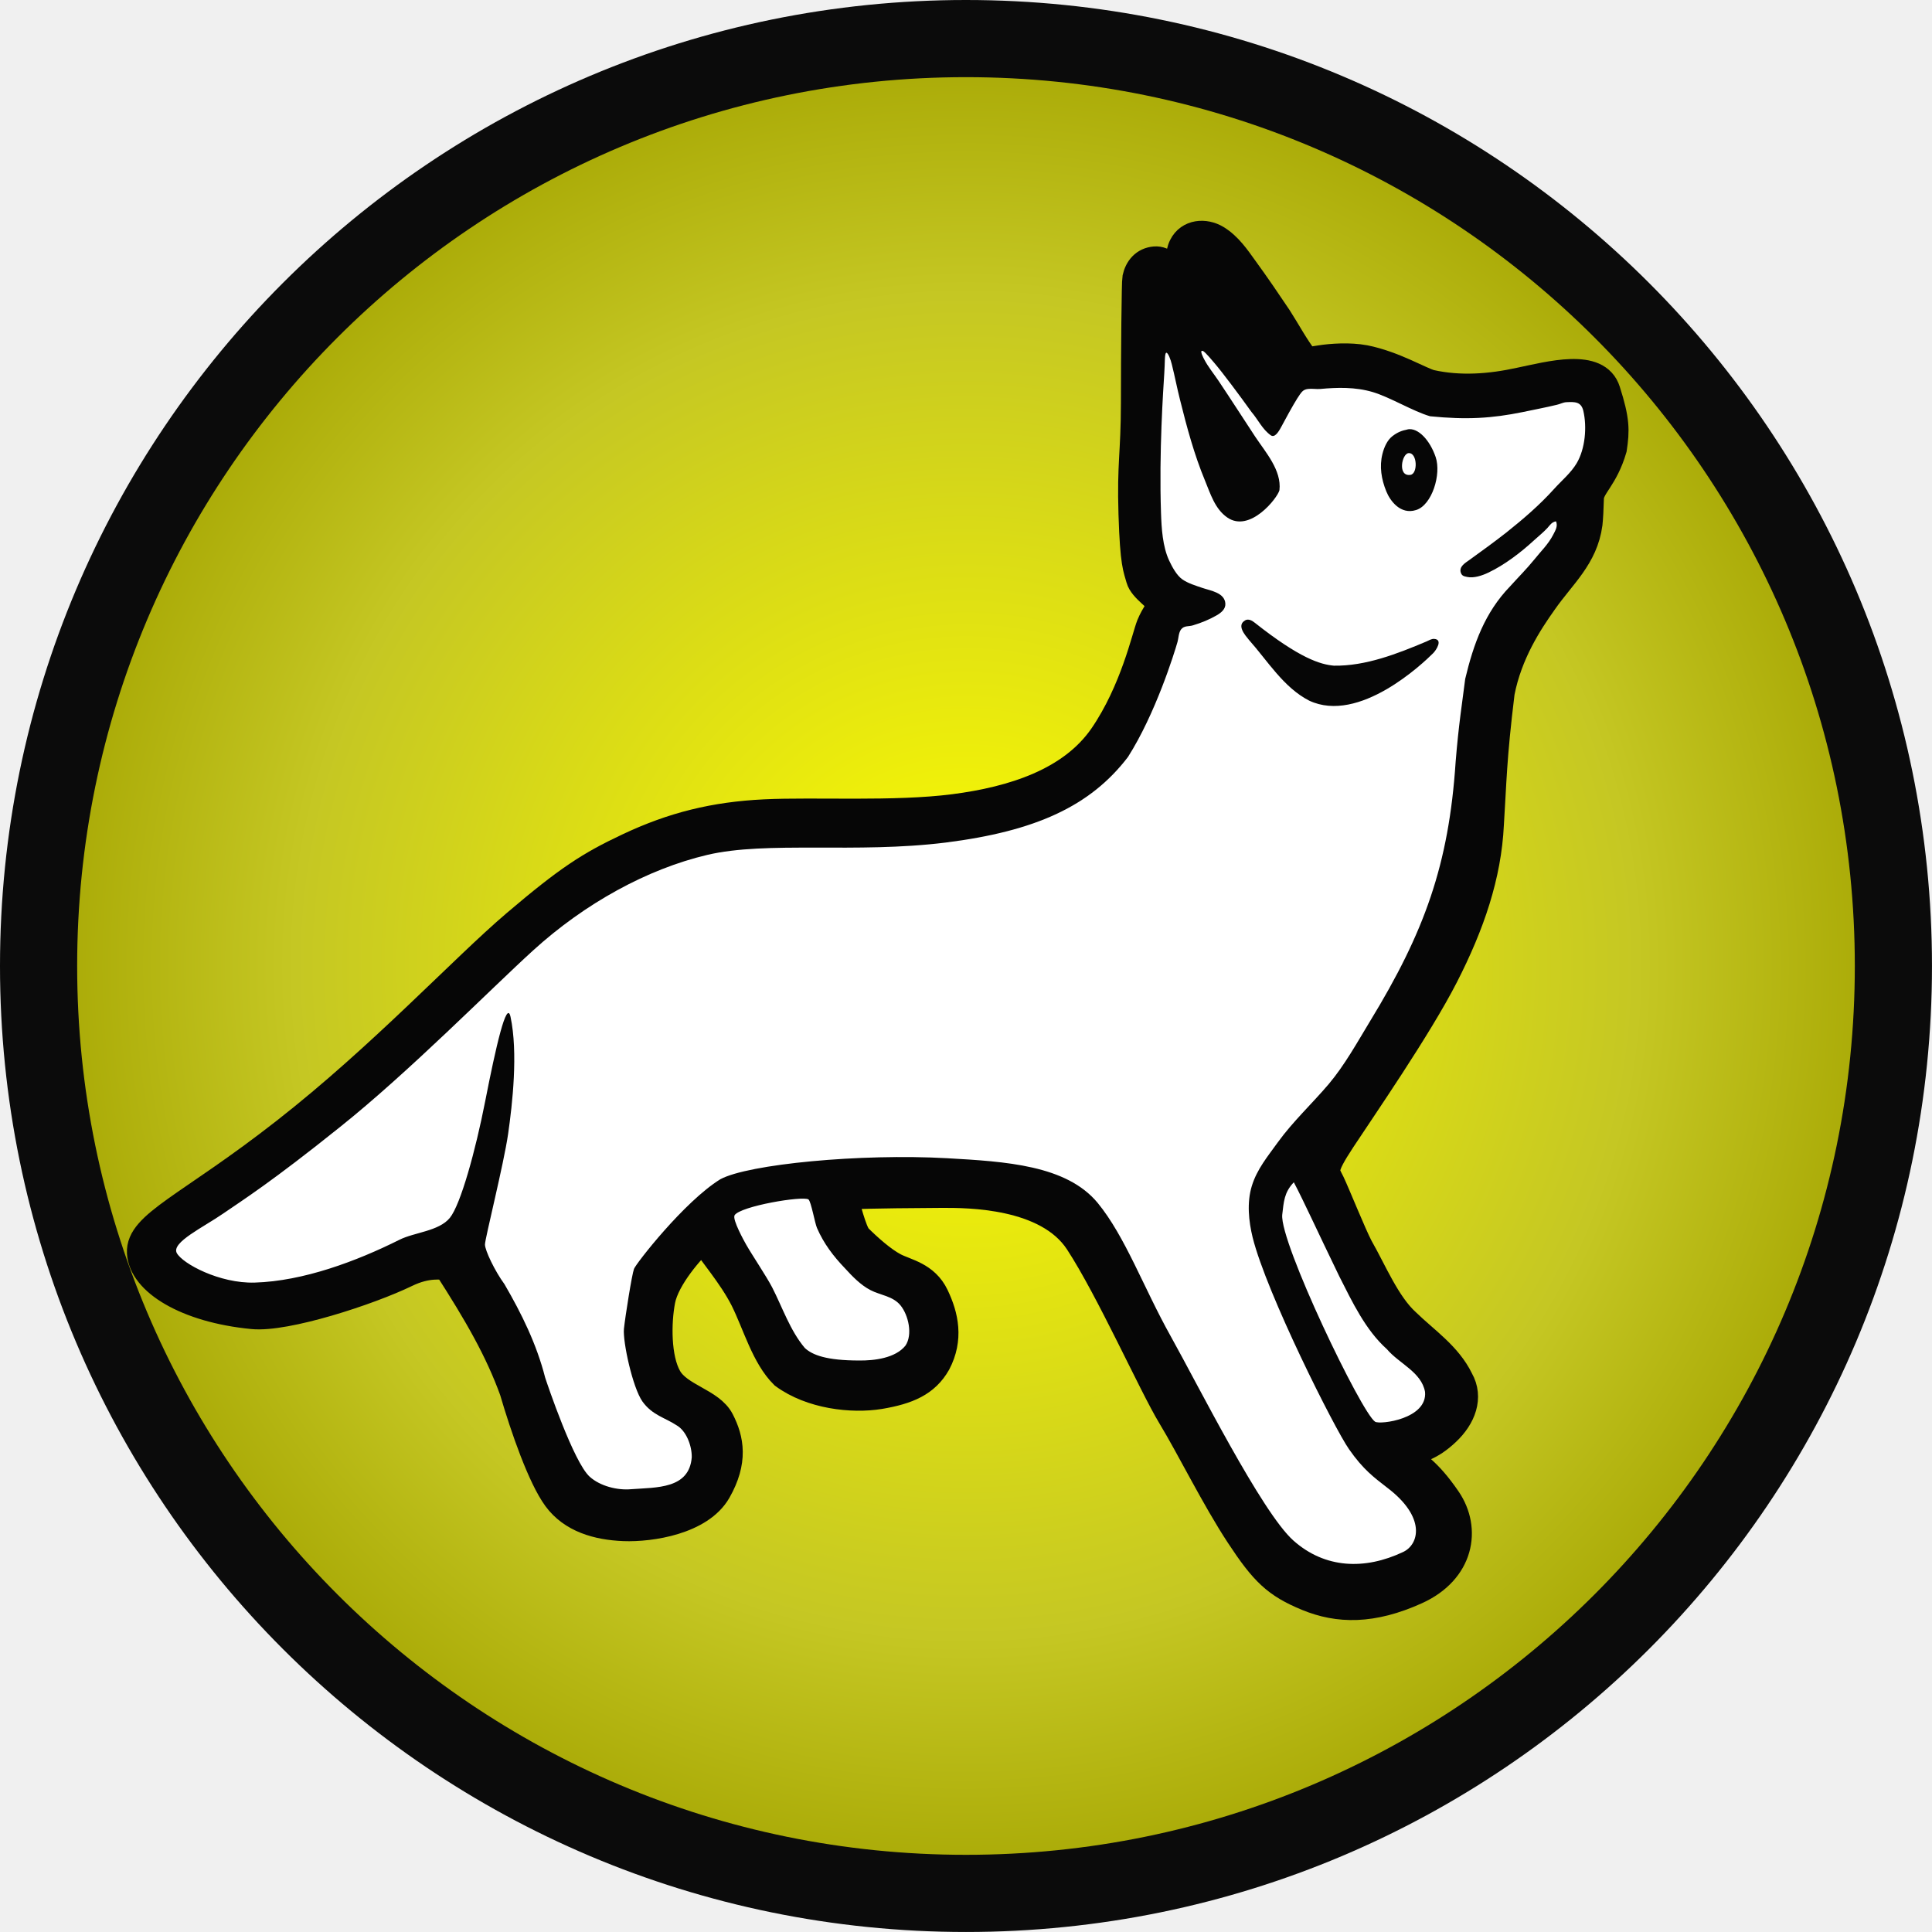
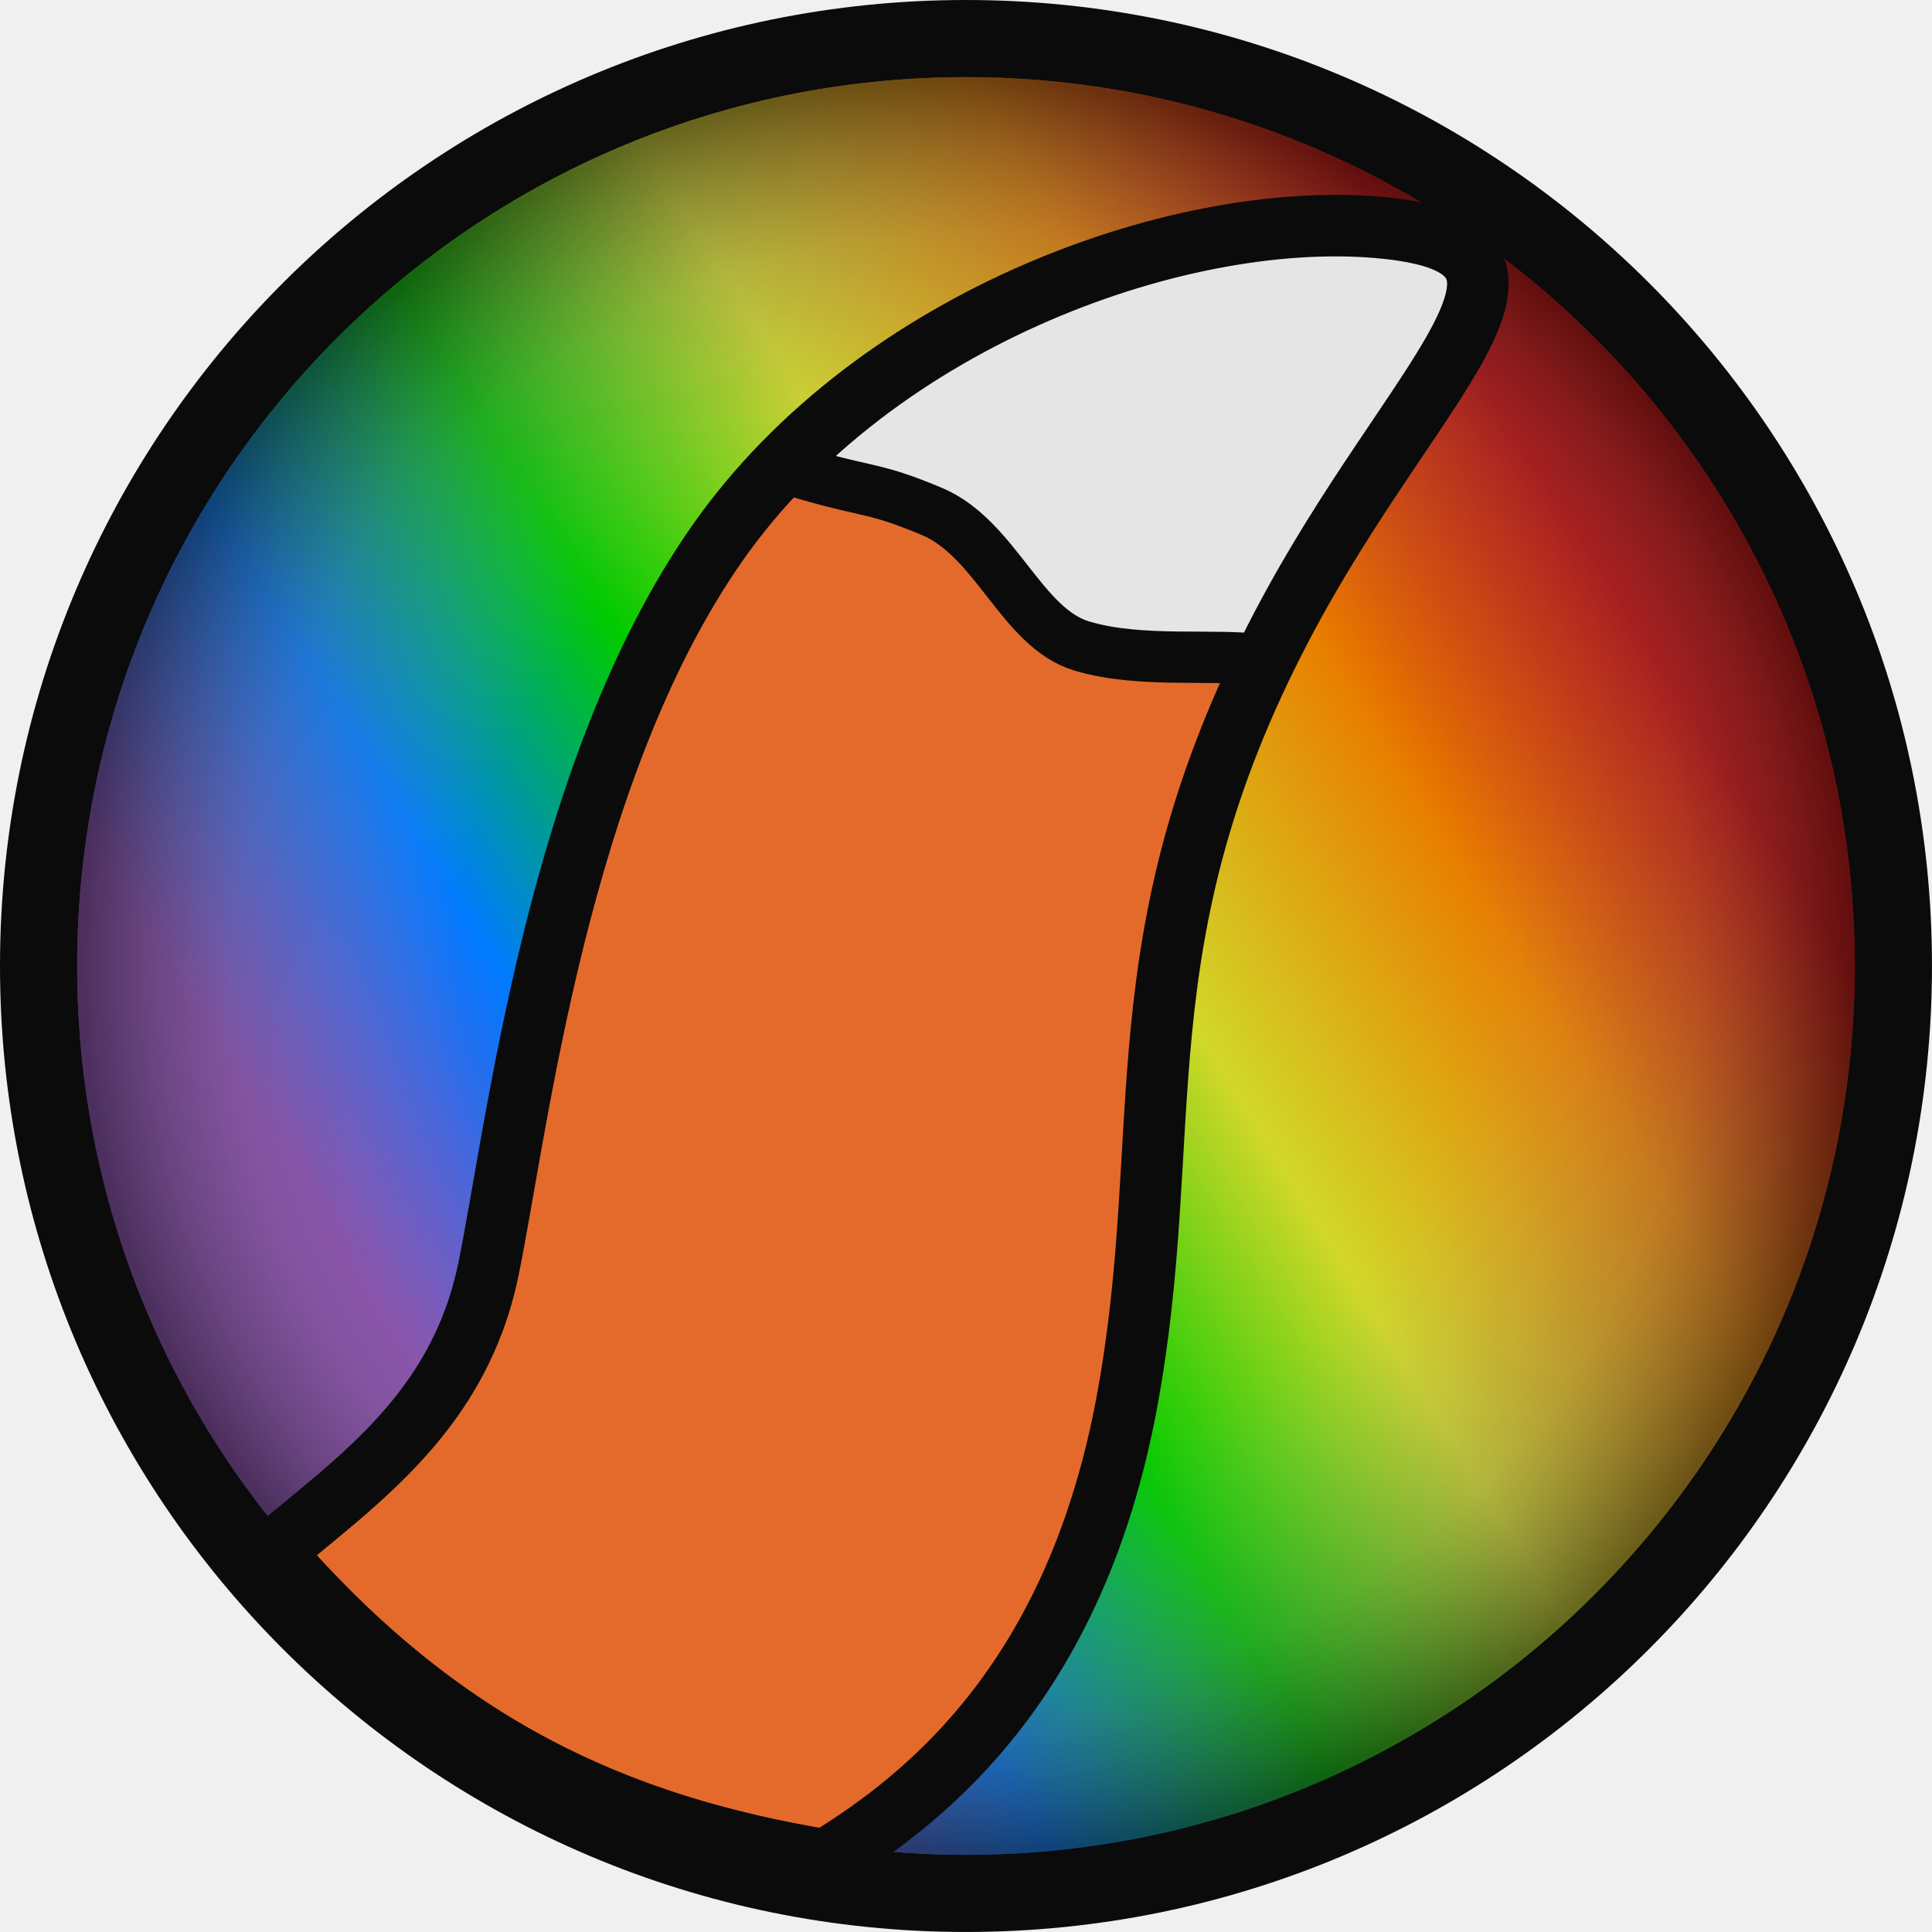
<svg xmlns="http://www.w3.org/2000/svg" width="48" height="48" version="1.1" viewBox="0 0 173.4 173.4" xml:space="preserve">
  <defs>
-     <radialGradient id="radialGradient2" cx="86.699" cy="86.699" r="86.699" gradientTransform="translate(0)" gradientUnits="userSpaceOnUse">
-       <stop stop-color="#ff0" offset="0" />
-       <stop stop-color="#c5c723" offset=".695" />
-       <stop stop-color="#a3a300" offset="1" />
+     <linearGradient id="linearGradient10" x1="13.174" x2="160.22" y1="132.64" y2="40.755" gradientUnits="userSpaceOnUse">
+       <stop stop-color="#8f4bb9" offset=".149" />
+       <stop stop-color="#007aff" offset=".294" />
+       <stop stop-color="#00ca00" offset=".438" />
+       <stop stop-color="#d1d729" offset=".584" />
+       <stop stop-color="#e87f00" offset=".744" />
+       <stop stop-color="#c90000" offset=".888" />
+     </linearGradient>
+     <radialGradient id="radialGradient1" cx="86.699" cy="86.699" r="86.699" gradientUnits="userSpaceOnUse">
+       <stop stop-color="#a6a6a6" stop-opacity="0" offset=".523" />
+       <stop stop-color="#69676a" stop-opacity=".301" offset=".758" />
+       <stop stop-color="#1a1a1a" stop-opacity=".576" offset=".916" />
    </radialGradient>
  </defs>
-   <ellipse cx="86.699" cy="86.699" rx="79.774" ry="79.774" fill="url(#radialGradient2)" stroke="#0b0b0b" stroke-linecap="round" stroke-linejoin="round" stroke-miterlimit="5" stroke-width="13.85" style="paint-order:stroke fill markers" />
-   <g transform="matrix(15.61 0 0 15.61 166.33 -290.59)">
-     <path d="m-1.56 20.842 0.132 0.254-0.17 0.36-0.011 0.265-0.381 0.503-0.164 0.636-0.122 0.917-0.779 1.372-0.063 0.23 0.45 0.869 0.33 0.36-0.15 0.247-0.247 0.09 0.367 0.42-0.127 0.255-0.495 0.12-0.375-0.202-0.982-1.843-0.292-0.232-1.311-0.067 0.214 0.461 0.348 0.21 0.086 0.259-0.18 0.202-0.528-0.015-0.191-0.202-0.157-0.371-0.217-0.341-0.318 0.337-0.067 0.371 0.086 0.33 0.273 0.206 0.011 0.27-0.176 0.154-0.465 0.011-0.236-0.255-0.225-0.678-0.3-0.543-0.273 0.007-0.345 0.169-0.468 0.12-0.48-0.101-0.191-0.195 1.266-1 1.264-1.138 0.901-0.27 1.155-0.032 0.683-0.207 0.366-0.44 0.159-0.472 0.081-0.17-0.124-0.157-0.067-0.558 0.037-1.056 0.251-0.034 0.592 0.502 0.397 0.015 0.42 0.15z" fill="#fff" style="paint-order:stroke fill markers" />
-     <path d="m-3.884 20.182c-0.041-0.024-0.078-0.076-0.132-0.071-0.06 5e-3 -0.096 0.048-0.108 0.104-0.004 0.018-0.008 0.423-0.008 0.718-7.198e-4 0.295-0.023 0.345-0.014 0.638 0.009 0.293 0.027 0.312 0.043 0.372 0.016 0.06 0.116 0.115 0.117 0.145 7.198e-4 0.03-0.03 0.056-0.057 0.122-0.027 0.067-0.093 0.377-0.272 0.638-0.18 0.261-0.515 0.368-0.856 0.412-0.342 0.044-0.801 0.016-1.089 0.03-0.288 0.014-0.527 0.073-0.783 0.194-0.223 0.105-0.347 0.185-0.648 0.441-0.301 0.256-0.771 0.763-1.325 1.196-0.553 0.433-0.84 0.533-0.831 0.698 0.009 0.165 0.261 0.323 0.644 0.36 0.192 0.019 0.669-0.137 0.882-0.24 0.127-0.062 0.21-0.041 0.235-0.043 0.177 0.275 0.297 0.484 0.381 0.716 0.063 0.215 0.161 0.497 0.249 0.617 0.088 0.12 0.234 0.163 0.388 0.169 0.155 0.006 0.44-0.038 0.538-0.209 0.098-0.172 0.074-0.297 0.018-0.406-0.055-0.109-0.239-0.135-0.302-0.247-0.063-0.111-0.062-0.315-0.037-0.444s0.172-0.297 0.238-0.354c0.047 0.08 0.163 0.208 0.235 0.35 0.071 0.143 0.12 0.327 0.228 0.434 0.159 0.117 0.393 0.143 0.553 0.117 0.16-0.027 0.265-0.071 0.33-0.186 0.073-0.139 0.045-0.27-0.011-0.387-0.056-0.118-0.168-0.134-0.235-0.169-0.067-0.035-0.151-0.11-0.207-0.166-0.03-0.03-0.072-0.199-0.083-0.24 0.206-0.007 0.41-0.008 0.562-0.009 0.152-5.9e-4 0.606-3.93e-4 0.786 0.274 0.18 0.275 0.424 0.823 0.533 1.003 0.109 0.18 0.252 0.471 0.392 0.684 0.14 0.213 0.211 0.282 0.39 0.356 0.179 0.074 0.374 0.078 0.628-0.037 0.254-0.115 0.296-0.354 0.178-0.527-0.118-0.172-0.18-0.191-0.249-0.26 0.085-0.025 0.152-0.038 0.244-0.125 0.092-0.086 0.135-0.2 0.077-0.302-0.068-0.14-0.198-0.225-0.306-0.33-0.115-0.104-0.193-0.296-0.271-0.432-0.039-0.074-0.132-0.306-0.163-0.371-0.031-0.065-0.056-0.067 0.061-0.245 0.117-0.178 0.44-0.645 0.592-0.942 0.152-0.297 0.248-0.579 0.262-0.873 0.016-0.25 0.015-0.374 0.062-0.758 0.044-0.225 0.159-0.401 0.245-0.522 0.106-0.152 0.234-0.255 0.26-0.448 0.004-0.039 0.006-0.08 0.008-0.147 0.002-0.068 0.082-0.113 0.132-0.284 0.016-0.106 0.017-0.164-0.037-0.333-0.053-0.169-0.33-0.091-0.5-0.056-0.173 0.038-0.345 0.05-0.512 0.013-0.06-0.016-0.213-0.109-0.38-0.142-0.087-0.016-0.189-0.009-0.254 0.001-0.066 0.01-0.076 0.014-0.089 0.003-0.055-0.07-0.105-0.164-0.154-0.24-0.063-0.094-0.127-0.188-0.194-0.28-0.046-0.064-0.092-0.132-0.161-0.174-0.066-0.04-0.158-0.034-0.196 0.042-0.024 0.048-0.014 0.099-0.028 0.148m0.142 0.455c0.005-0.003 0.025 0.016 0.071 0.071 0.047 0.055 0.144 0.185 0.212 0.28 0.038 0.044 0.063 0.101 0.112 0.135 0.021 0.013 0.041-0.014 0.061-0.052 0.02-0.038 0.066-0.122 0.09-0.16 0.025-0.038 0.032-0.051 0.062-0.055 0.023-0.003 0.048 0.002 0.071 0 0.097-0.009 0.201-0.012 0.302 0.018 0.1 0.03 0.23 0.11 0.329 0.139 0.211 0.021 0.355 0.012 0.532-0.024 0.066-0.014 0.131-0.026 0.197-0.042 0.019-0.004 0.035-0.014 0.055-0.015 0.047-2e-3 0.084-4e-3 0.097 0.049 0.022 0.094 0.011 0.219-0.038 0.302-0.034 0.057-0.086 0.099-0.13 0.148-0.084 0.093-0.176 0.172-0.274 0.25-0.07 0.055-0.142 0.107-0.214 0.159-0.024 0.017-0.06 0.038-0.048 0.073 0.007 0.019 0.019 0.02 0.037 0.024 0.037 0.008 0.086-0.008 0.121-0.025 0.093-0.044 0.187-0.116 0.263-0.186 0.025-0.023 0.054-0.046 0.077-0.071 0.016-0.018 0.024-0.033 0.049-0.038 0.012 0.027-0.003 0.052-0.016 0.077-0.029 0.056-0.07 0.094-0.109 0.143-0.043 0.053-0.093 0.103-0.139 0.154-0.145 0.15-0.21 0.331-0.258 0.532-0.016 0.129-0.038 0.264-0.055 0.477-0.039 0.592-0.18 0.98-0.492 1.491-0.074 0.122-0.146 0.253-0.238 0.362-0.096 0.113-0.205 0.214-0.292 0.334-0.058 0.081-0.12 0.154-0.15 0.252-0.029 0.095-0.018 0.202 0.005 0.296 0.08 0.321 0.471 1.099 0.554 1.217 0.082 0.118 0.145 0.163 0.218 0.22 0.227 0.171 0.185 0.328 0.093 0.371-0.22 0.104-0.449 0.096-0.631-0.066-0.182-0.162-0.55-0.897-0.706-1.176-0.156-0.279-0.26-0.571-0.419-0.765-0.18-0.218-0.532-0.238-0.865-0.257-0.498-0.028-1.145 0.034-1.305 0.121-0.208 0.129-0.484 0.484-0.496 0.515-0.012 0.031-0.05 0.271-0.058 0.345-0.007 0.075 0.05 0.337 0.106 0.417 0.056 0.079 0.131 0.094 0.196 0.137 0.057 0.032 0.089 0.119 0.088 0.184-0.014 0.184-0.204 0.173-0.349 0.184-0.078 0.007-0.177-0.017-0.238-0.072-0.092-0.083-0.243-0.53-0.256-0.57-0.049-0.192-0.135-0.367-0.234-0.537-0.055-0.075-0.112-0.194-0.112-0.228 4.116e-4 -0.035 0.108-0.462 0.133-0.635 0.025-0.174 0.058-0.468 0.014-0.674-0.022-0.103-0.085 0.176-0.145 0.482-0.056 0.287-0.142 0.598-0.204 0.674-0.063 0.077-0.205 0.083-0.29 0.126-0.246 0.123-0.553 0.238-0.832 0.246-0.202 0.006-0.415-0.109-0.448-0.17-0.032-0.061 0.153-0.148 0.267-0.227 0.115-0.079 0.277-0.181 0.671-0.497 0.395-0.315 0.865-0.792 1.11-1.015 0.3-0.273 0.659-0.469 1.002-0.55 0.343-0.081 0.856-0.007 1.371-0.071 0.515-0.065 0.831-0.208 1.048-0.492 0.158-0.248 0.266-0.595 0.285-0.662 0.006-0.022 0.006-0.052 0.02-0.071 0.018-0.024 0.045-0.016 0.069-0.024 0.047-0.014 0.094-0.033 0.137-0.058 0.024-0.014 0.051-0.035 0.049-0.067-0.004-0.063-0.085-0.074-0.132-0.09-0.038-0.013-0.082-0.026-0.115-0.049-0.033-0.023-0.059-0.072-0.076-0.108-0.038-0.081-0.044-0.186-0.047-0.274-0.012-0.351 0.013-0.71 0.019-0.806 0.004-0.055 0.001-0.112 0.011-0.115 0.01-0.003 0.026 0.04 0.032 0.066 0.017 0.067 0.03 0.136 0.047 0.203 0.039 0.157 0.082 0.317 0.144 0.466 0.031 0.075 0.057 0.163 0.128 0.212 0.13 0.09 0.289-0.112 0.3-0.157 0.013-0.114-0.079-0.217-0.139-0.307-0.071-0.108-0.141-0.217-0.212-0.323-0.027-0.04-0.059-0.079-0.081-0.121-0.008-0.014-0.022-0.045-0.016-0.049m1.184 0.451c-0.031 0.006-0.056 0.015-0.086 0.038-0.03 0.023-0.048 0.063-0.058 0.103-0.018 0.072-0.006 0.145 0.022 0.214 0.022 0.055 0.082 0.137 0.172 0.108 0.091-0.028 0.146-0.206 0.112-0.305-0.034-0.099-0.102-0.169-0.16-0.159m0.004 0.137c0.051-5e-3 0.055 0.119 0.011 0.125-0.075 0.011-0.05-0.121-0.011-0.125m-0.938 0.961c-0.053 0.028-0.001 0.086 0.02 0.112 0.107 0.12 0.2 0.275 0.347 0.35 0.287 0.135 0.654-0.214 0.713-0.273 0.017-0.017 0.058-0.079 0.005-0.082-0.015-7.86e-4 -0.031 0.009-0.044 0.015-0.166 0.07-0.349 0.142-0.532 0.139-0.078-0.007-0.196-0.042-0.455-0.247-0.015-0.012-0.035-0.024-0.055-0.014m0.28 3.232c0.058 0.11 0.129 0.268 0.261 0.54 0.075 0.148 0.151 0.309 0.274 0.419 0.07 0.083 0.198 0.131 0.219 0.245 0.015 0.156-0.258 0.19-0.287 0.172-0.078-0.05-0.549-1.031-0.534-1.19 0.009-0.076 0.011-0.128 0.066-0.186m-3.215 0.189c0.034-0.053 0.394-0.113 0.425-0.091 0.015 0.011 0.037 0.137 0.049 0.164 0.039 0.09 0.094 0.162 0.161 0.232 0.042 0.046 0.09 0.096 0.146 0.125 0.057 0.03 0.13 0.034 0.174 0.089 0.045 0.056 0.07 0.167 0.028 0.23-0.058 0.073-0.181 0.087-0.266 0.086-0.187 0-0.269-0.031-0.313-0.072-0.085-0.101-0.128-0.232-0.188-0.349-0.034-0.065-0.113-0.182-0.149-0.245-0.011-0.019-0.08-0.144-0.067-0.168" fill="#060606" />
-     <path d="m-3.884 20.182c-0.041-0.024-0.078-0.076-0.132-0.071-0.06 5e-3 -0.096 0.048-0.108 0.104-0.004 0.018-0.008 0.423-0.008 0.718-7.198e-4 0.295-0.023 0.345-0.014 0.638 0.009 0.293 0.027 0.312 0.043 0.372 0.016 0.06 0.116 0.115 0.117 0.145 7.198e-4 0.03-0.03 0.056-0.057 0.122-0.027 0.067-0.093 0.377-0.272 0.638-0.18 0.261-0.515 0.368-0.856 0.412-0.342 0.044-0.801 0.016-1.089 0.03-0.288 0.014-0.527 0.073-0.783 0.194-0.223 0.105-0.347 0.185-0.648 0.441-0.301 0.256-0.771 0.763-1.325 1.196-0.553 0.433-0.84 0.533-0.831 0.698 0.009 0.165 0.261 0.323 0.644 0.36 0.192 0.019 0.669-0.137 0.882-0.24 0.127-0.062 0.21-0.041 0.235-0.043 0.177 0.275 0.297 0.484 0.381 0.716 0.063 0.215 0.161 0.497 0.249 0.617 0.088 0.12 0.234 0.163 0.388 0.169 0.155 0.006 0.44-0.038 0.538-0.209 0.098-0.172 0.074-0.297 0.018-0.406-0.055-0.109-0.239-0.135-0.302-0.247-0.063-0.111-0.062-0.315-0.037-0.444s0.172-0.297 0.238-0.354c0.047 0.08 0.163 0.208 0.235 0.35 0.071 0.143 0.12 0.327 0.228 0.434 0.159 0.117 0.393 0.143 0.553 0.117 0.16-0.027 0.265-0.071 0.33-0.186 0.073-0.139 0.045-0.27-0.011-0.387-0.056-0.118-0.168-0.134-0.235-0.169-0.067-0.035-0.151-0.11-0.207-0.166-0.03-0.03-0.072-0.199-0.083-0.24 0.206-0.007 0.41-0.008 0.562-0.009 0.152-5.9e-4 0.606-3.93e-4 0.786 0.274 0.18 0.275 0.424 0.823 0.533 1.003 0.109 0.18 0.252 0.471 0.392 0.684 0.14 0.213 0.211 0.282 0.39 0.356 0.179 0.074 0.374 0.078 0.628-0.037 0.254-0.115 0.296-0.354 0.178-0.527-0.118-0.172-0.18-0.191-0.249-0.26 0.085-0.025 0.152-0.038 0.244-0.125 0.092-0.086 0.135-0.2 0.077-0.302-0.068-0.14-0.198-0.225-0.306-0.33-0.115-0.104-0.193-0.296-0.271-0.432-0.039-0.074-0.132-0.306-0.163-0.371-0.031-0.065-0.056-0.067 0.061-0.245 0.117-0.178 0.44-0.645 0.592-0.942 0.152-0.297 0.248-0.579 0.262-0.873 0.016-0.25 0.015-0.374 0.062-0.758 0.044-0.225 0.159-0.401 0.245-0.522 0.106-0.152 0.234-0.255 0.26-0.448 0.004-0.039 0.006-0.08 0.008-0.147 0.002-0.068 0.082-0.113 0.132-0.284 0.016-0.106 0.017-0.164-0.037-0.333-0.053-0.169-0.33-0.091-0.5-0.056-0.173 0.038-0.345 0.05-0.512 0.013-0.06-0.016-0.213-0.109-0.38-0.142-0.087-0.016-0.189-0.009-0.254 0.001-0.066 0.01-0.076 0.014-0.089 0.003-0.055-0.07-0.105-0.164-0.154-0.24-0.063-0.094-0.127-0.188-0.194-0.28-0.046-0.064-0.092-0.132-0.161-0.174-0.066-0.04-0.158-0.034-0.196 0.042-0.024 0.048-0.014 0.099-0.028 0.148" fill="none" stroke="#060606" stroke-width=".157" />
+   <g>
+     <ellipse cx="86.699" cy="86.699" rx="79.774" ry="79.774" fill="url(#linearGradient10)" stroke="#0b0b0b" stroke-linecap="round" stroke-linejoin="round" stroke-miterlimit="5" stroke-width="13.85" style="paint-order:stroke fill markers" />
+     <ellipse cx="86.699" cy="86.699" rx="79.774" ry="79.774" fill="url(#radialGradient1)" style="paint-order:stroke fill markers" />
  </g>
+   <path d="m24.478 139.28c7.841-6.58 16.76-12.692 19.364-25.384 2.603-12.692 6.183-44.585 20.503-65.088 14.319-20.503 42.307-30.266 60.207-28.313 17.899 1.953 2.162 13.471-9.484 35.664-14.847 28.293-9.392 45.371-13.948 69.779-4.556 24.408-17.411 35.148-27.012 41.006-18.55-3.092-34.364-10.017-49.63-27.662z" fill="#e46a2c" style="paint-order:stroke fill markers" />
+   <path d="m131.95 23.268-15.55-2.903-26.878 7.519-19.462 13.996 13.576 4.022 11.332 11.043 18.525 2.325 17.336-28.423z" fill="#e5e5e5" style="paint-order:stroke fill markers" />
+   <path d="m70.059 41.88c8.053 2.526 7.823 1.606 13.576 4.022 5.753 2.416 8.054 10.471 13.462 12.081 5.408 1.611 12.078 0.617 16.394 1.287" fill="none" stroke="#0b0b0b" stroke-linecap="round" stroke-linejoin="round" stroke-miterlimit="5" stroke-width="4.602" style="paint-order:stroke fill markers" />
+   <path d="m24.478 139.28c7.841-6.58 16.76-12.692 19.364-25.384 2.603-12.692 6.183-44.585 20.503-65.088 14.319-20.503 42.307-30.266 60.207-28.313 17.899 1.953 2.162 13.471-9.484 35.664-14.847 28.293-9.392 45.371-13.948 69.779-4.556 24.408-17.411 35.148-27.012 41.006-18.55-3.092-34.364-10.017-49.63-27.662z" fill="none" stroke="#0b0b0b" stroke-linecap="round" stroke-linejoin="round" stroke-miterlimit="5" stroke-width="5.523" style="paint-order:stroke fill markers" />
</svg>
